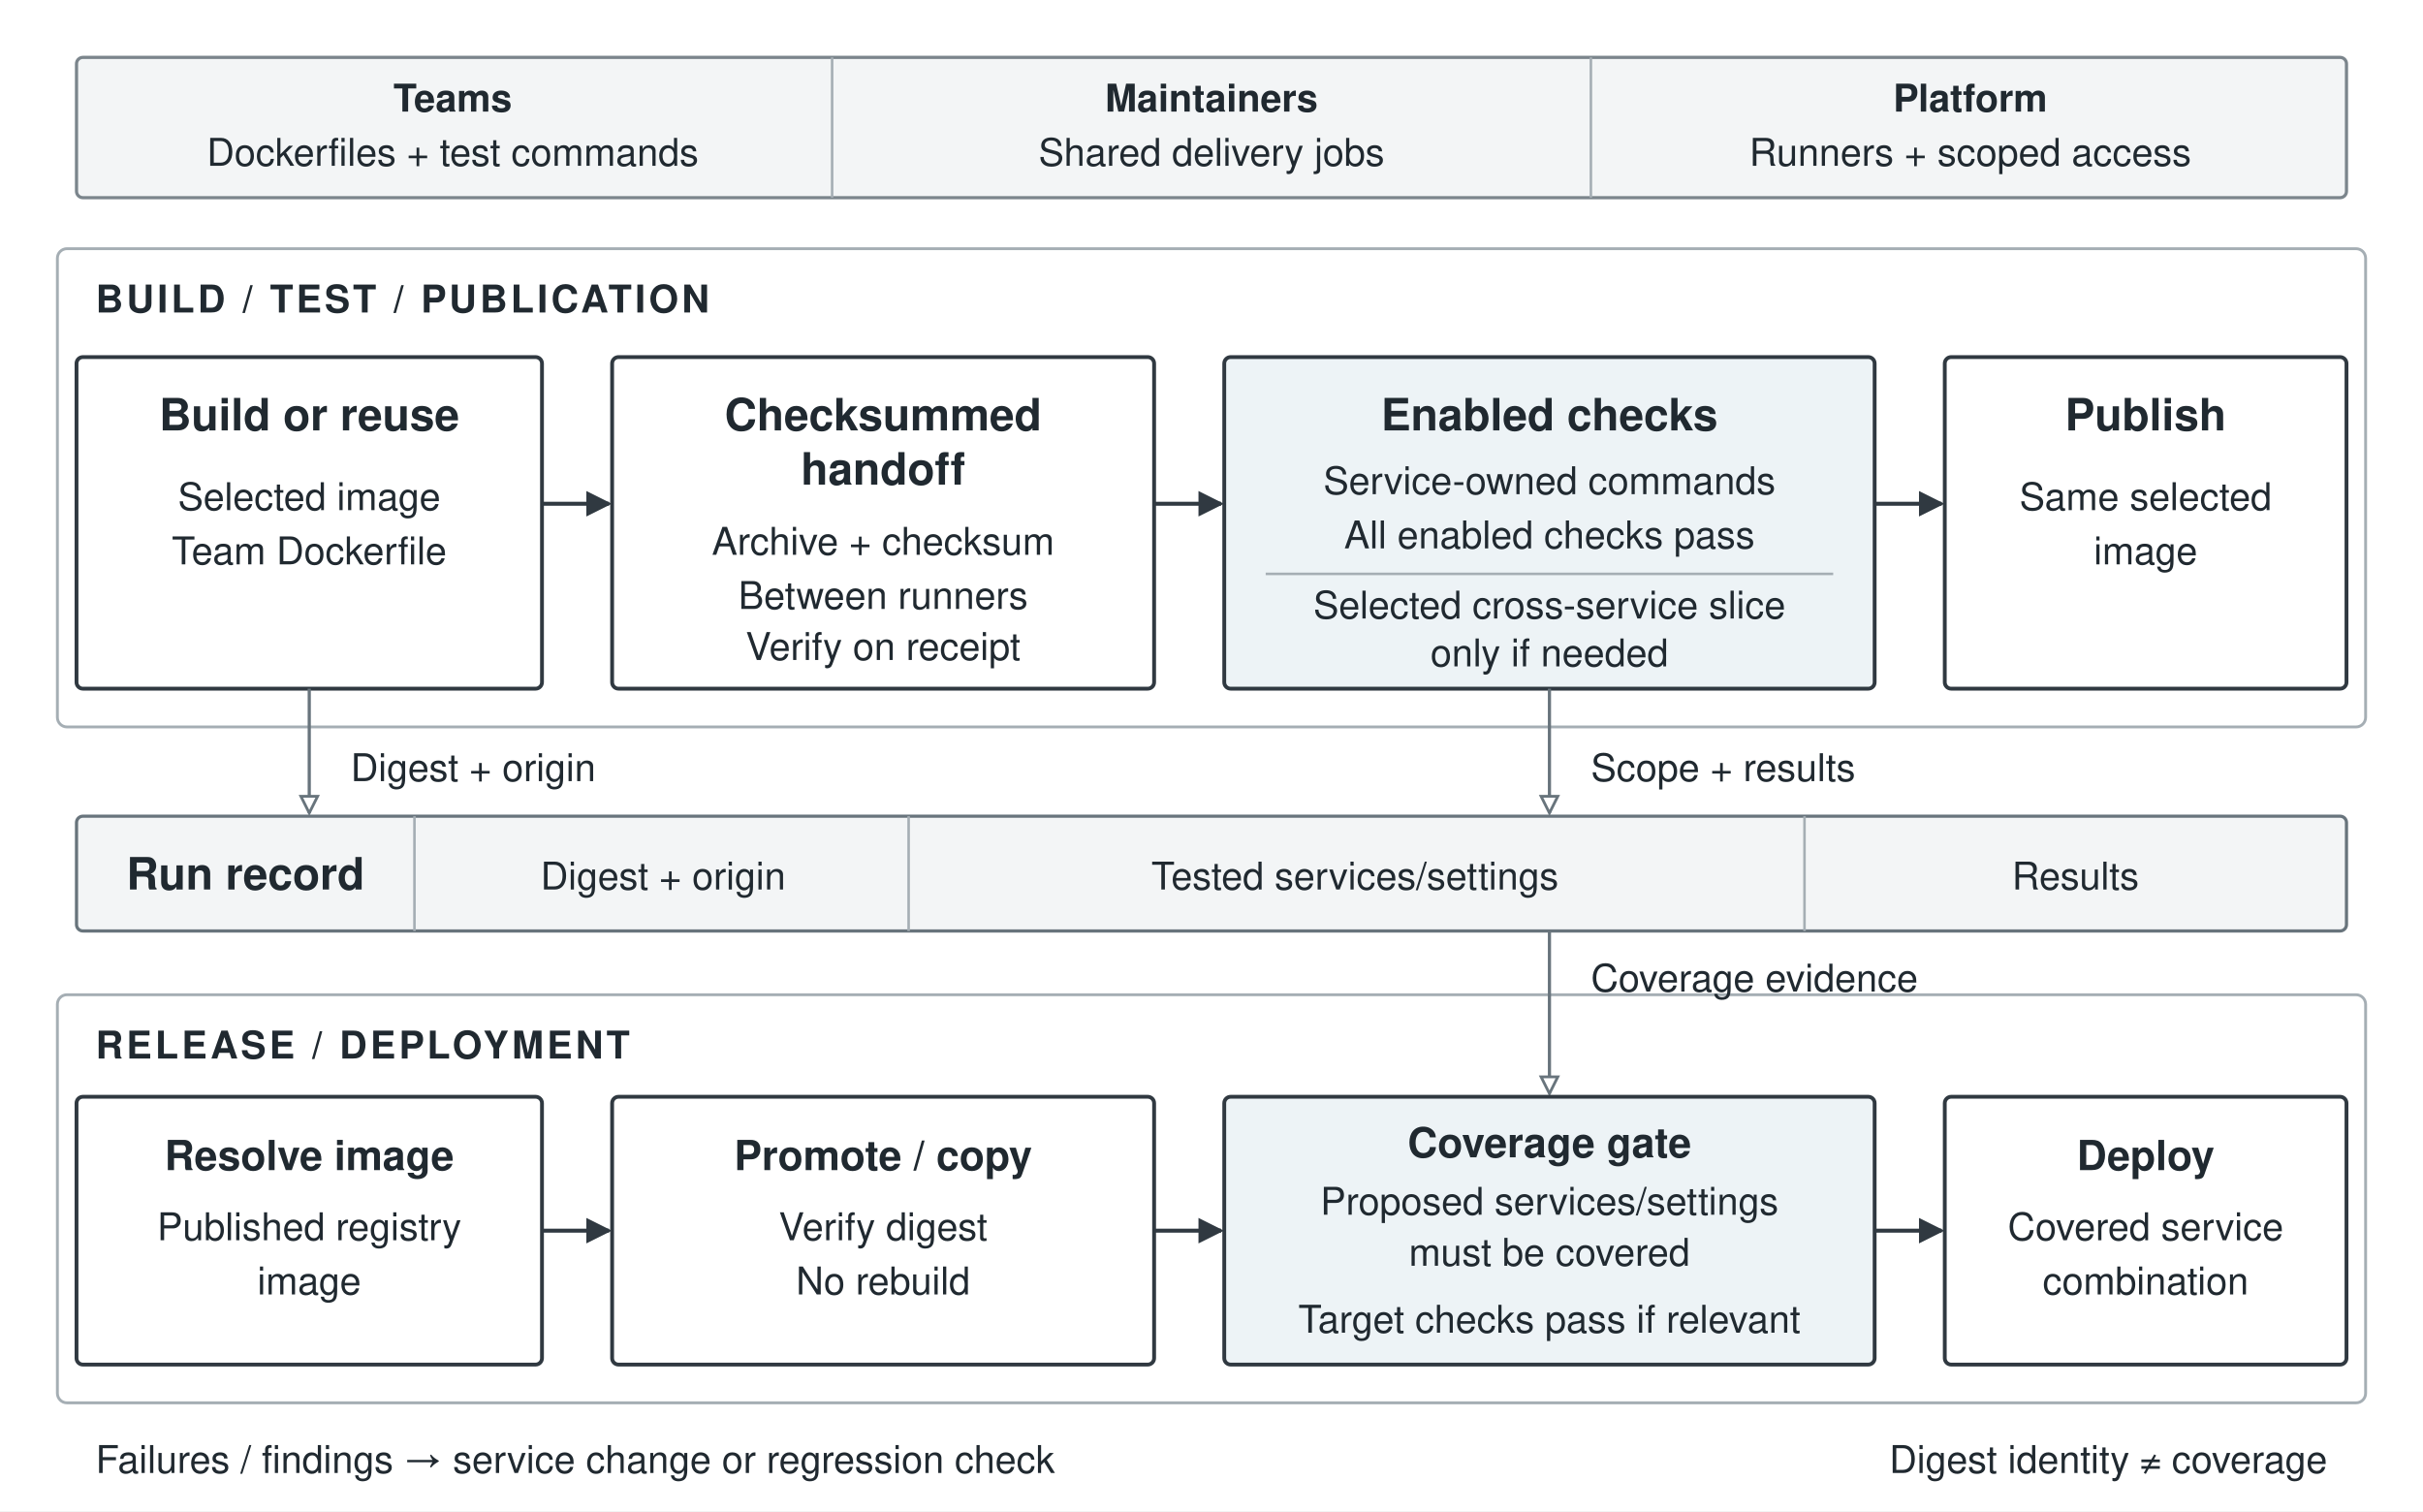
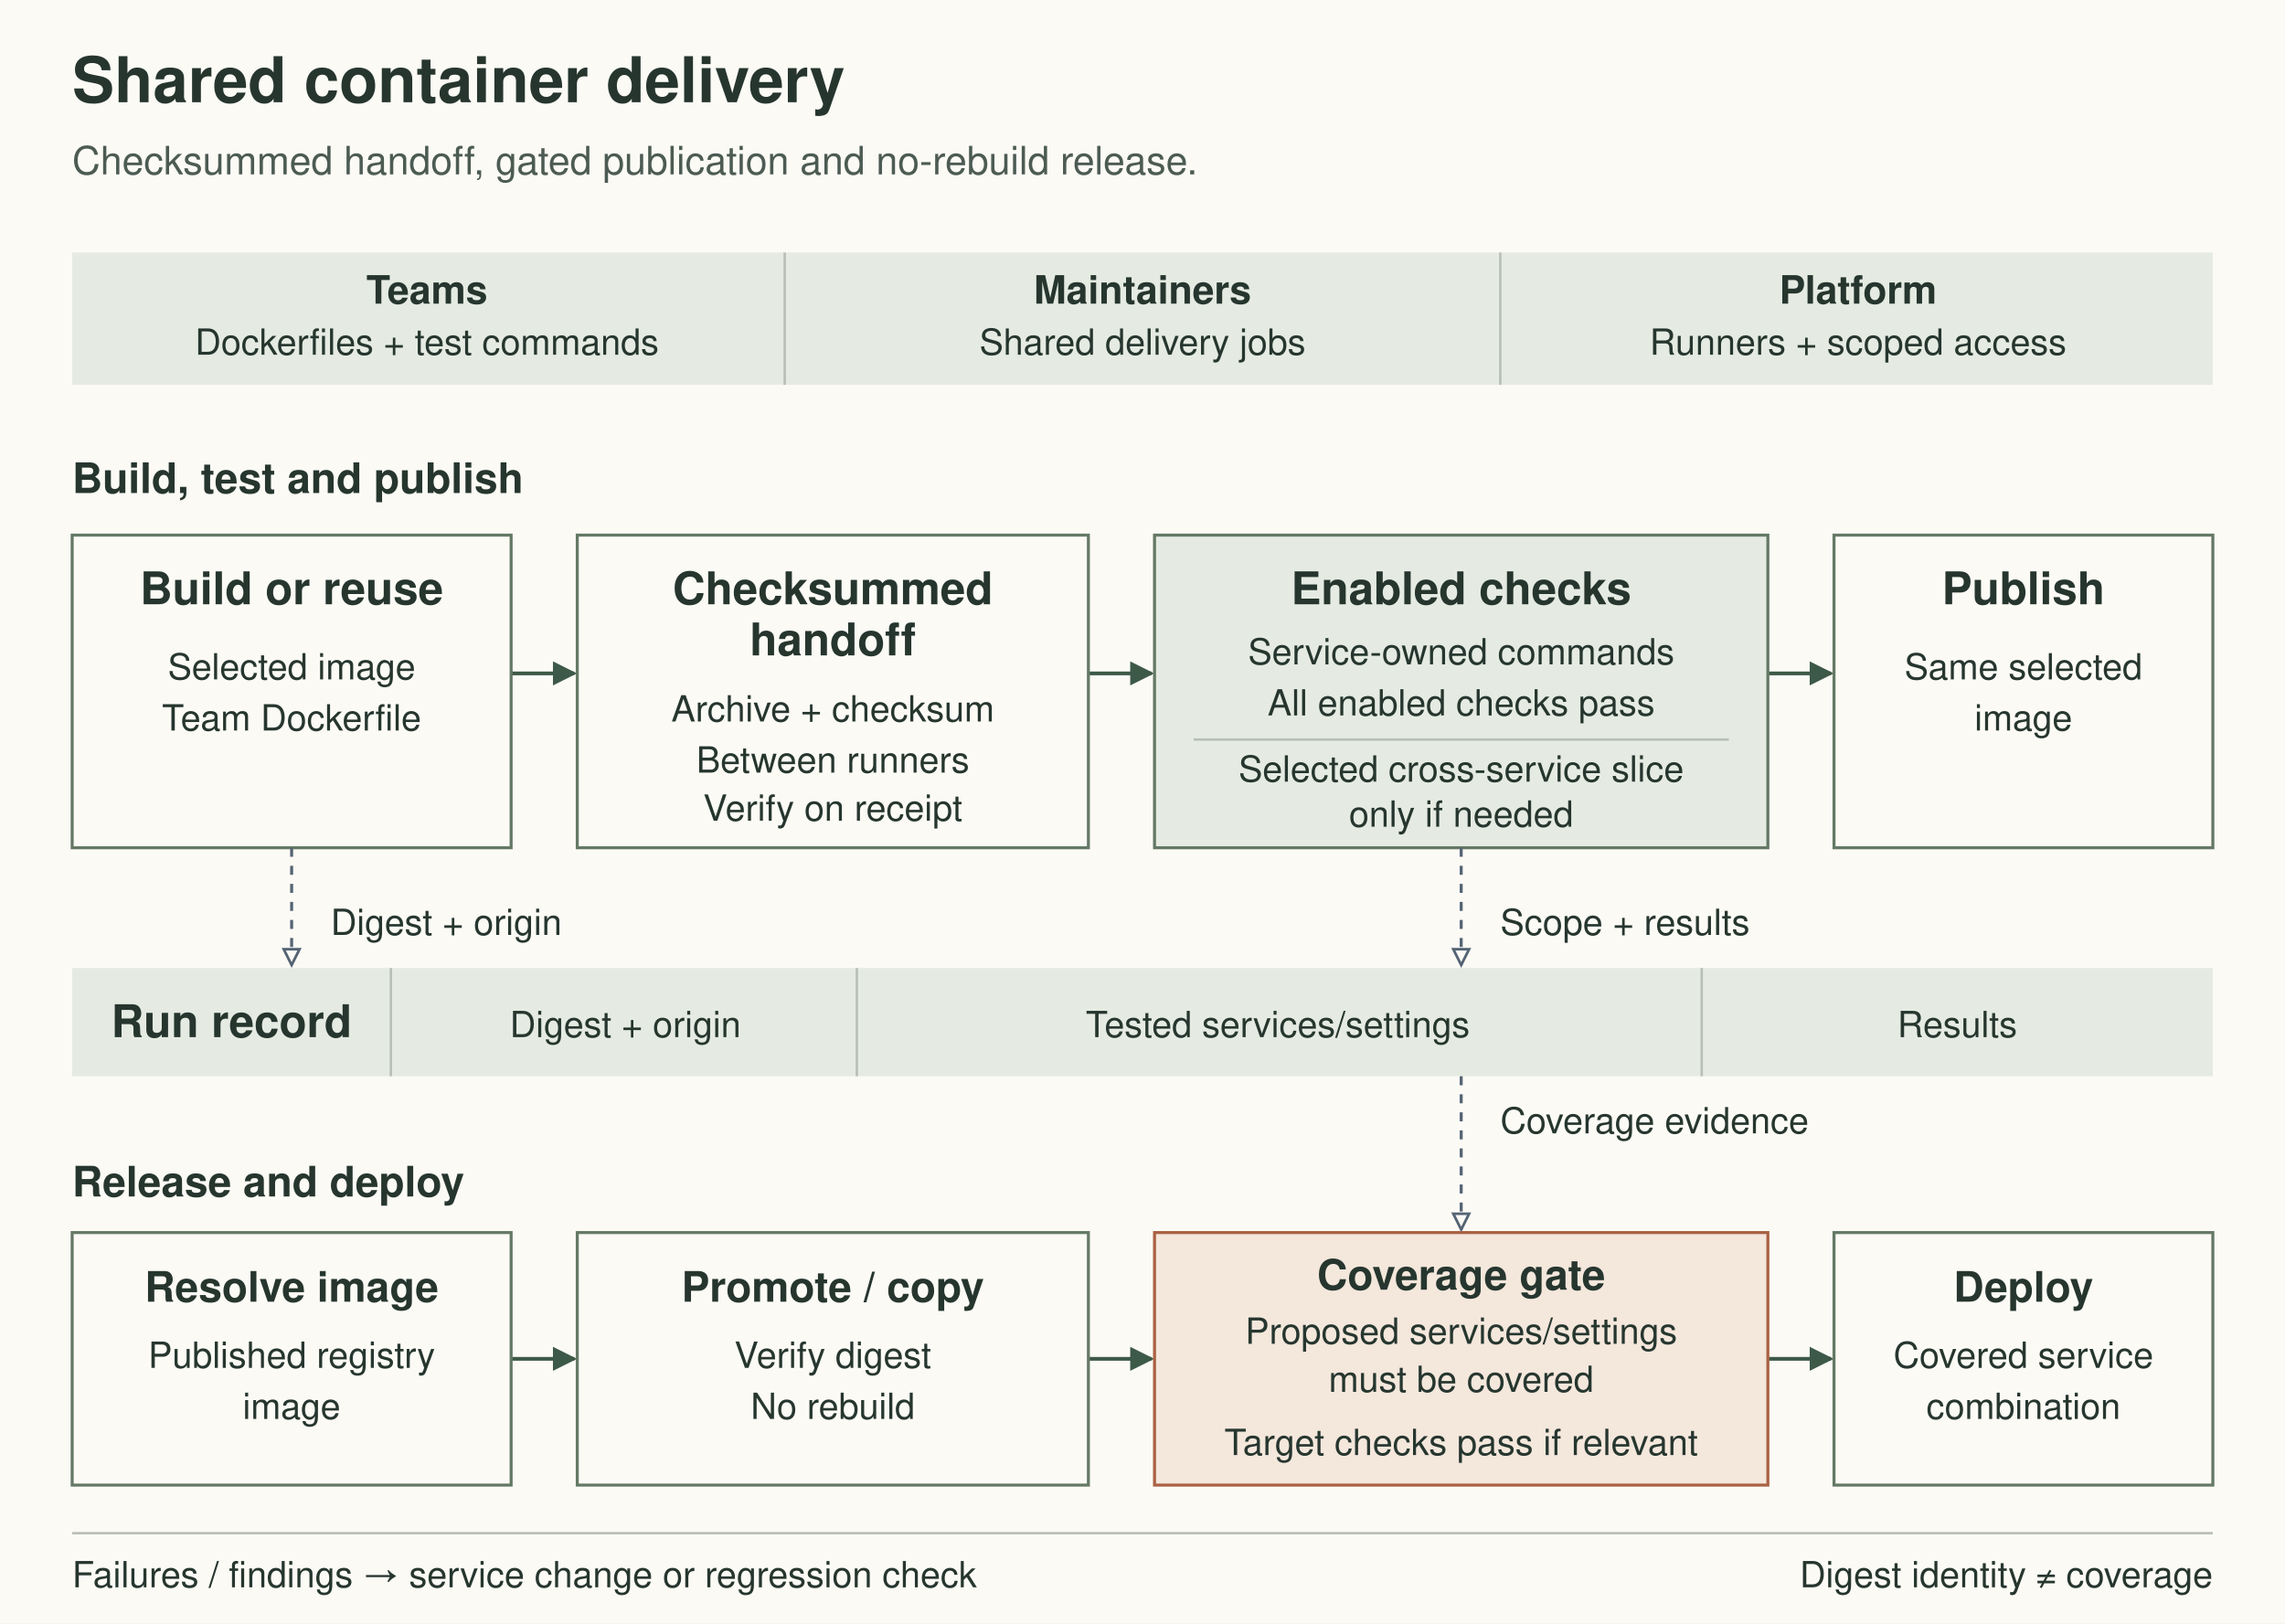
- <svg xmlns="http://www.w3.org/2000/svg" width="178mm" height="111.016mm" viewBox="0 0 760 474" role="img" aria-labelledby="title desc">
+ <svg xmlns="http://www.w3.org/2000/svg" width="178mm" height="126.474mm" viewBox="0 0 760 540" role="img" aria-labelledby="title desc">
  <defs>
    <marker id="arrow" viewBox="0 0 7 7" refX="6.2" refY="3.5" markerWidth="6.4" markerHeight="6.4" orient="auto-start-reverse" markerUnits="strokeWidth">
-       <path d="M0 0 L7 3.5 L0 7 Z" fill="#303941" />
+       <path d="M0 0 L7 3.5 L0 7 Z" fill="#3d5948" />
    </marker>
    <marker id="record-arrow" viewBox="0 0 8 8" refX="7" refY="4" markerWidth="7" markerHeight="7" orient="auto-start-reverse" markerUnits="strokeWidth">
-       <path d="M1 1 L7 4 L1 7 Z" fill="#fff" stroke="#68747c" stroke-width="1" />
+       <path d="M1 1 L7 4 L1 7 Z" fill="#fcfaf5" stroke="#546474" stroke-width="1" />
    </marker>
    <style>
-       text { font-family: Helvetica, Arial, sans-serif; fill: #202930; }
-       .section { font-size: 12px; font-weight: 700; letter-spacing: 1px; }
-       .owner { font-size: 12px; font-weight: 700; }
-       .stage { font-size: 14px; font-weight: 700; }
-       .release-stage { font-size: 13px; font-weight: 700; }
+       text { font-family: Helvetica, Arial, sans-serif; fill: #26362f; }
+       .title { font-size: 21px; font-weight: 700; }
+       .subtitle { font-size: 13px; fill: #4c5b53; }
+       .section { font-size: 14px; font-weight: 700; }
+       .owner { font-size: 13px; font-weight: 700; }
+       .stage { font-size: 15px; font-weight: 700; }
+       .release-stage { font-size: 14px; font-weight: 700; }
      .detail { font-size: 12px; }
-       .edge { fill: none; stroke: #303941; stroke-width: 1.25; marker-end: url(#arrow); }
-       .record-link { fill: none; stroke: #68747c; stroke-width: 1; marker-end: url(#record-arrow); }
-       .band { fill: #fff; stroke: #a5aeb4; stroke-width: 0.9; }
-       .stage-box { fill: #fff; stroke: #303941; stroke-width: 1.2; }
-       .check-box { fill: #edf3f6; stroke: #303941; stroke-width: 1.2; }
-       .separator { stroke: #a5aeb4; stroke-width: 0.8; }
+       .edge { fill: none; stroke: #3d5948; stroke-width: 1.25; marker-end: url(#arrow); }
+       .record-link { fill: none; stroke: #546474; stroke-width: 1; stroke-dasharray: 3 3; marker-end: url(#record-arrow); }
+       .band { fill: none; stroke: none; }
+       .stage-box { fill: #fcfaf5; stroke: #647965; stroke-width: 1; }
+       .check-box { fill: #e5ebe2; stroke: #647965; stroke-width: 1; }
+       .decision-box { fill: #f4e7dc; stroke: #a96243; stroke-width: 1; }
+       .separator { stroke: #b8bfb4; stroke-width: 0.8; }
    </style>
  </defs>
-   <rect width="760" height="474" fill="#fff" />
-   <rect x="24" y="18" width="712" height="44" rx="2" fill="#f3f5f6" stroke="#7b858c" stroke-width="1" />
-   <path d="M261 18 V62 M499 18 V62" class="separator" />
-   <text x="142" y="35" class="owner" text-anchor="middle">Teams</text>
-   <text x="142" y="52" class="detail" text-anchor="middle">Dockerfiles + test commands</text>
-   <text x="380" y="35" class="owner" text-anchor="middle">Maintainers</text>
-   <text x="380" y="52" class="detail" text-anchor="middle">Shared delivery jobs</text>
-   <text x="618" y="35" class="owner" text-anchor="middle">Platform</text>
-   <text x="618" y="52" class="detail" text-anchor="middle">Runners + scoped access</text>
-   <rect x="18" y="78" width="724" height="150" rx="3" class="band" />
-   <text x="30" y="98" class="section">BUILD / TEST / PUBLICATION</text>
-   <path d="M170 158 H191" class="edge" />
-   <path d="M362 158 H383" class="edge" />
-   <path d="M588 158 H609" class="edge" />
-   <rect x="24" y="112" width="146" height="104" rx="2" class="stage-box" />
-   <text x="97" y="135" class="stage" text-anchor="middle">Build or reuse</text>
-   <text x="97" y="160" class="detail" text-anchor="middle">Selected image</text>
-   <text x="97" y="177" class="detail" text-anchor="middle">Team Dockerfile</text>
-   <rect x="192" y="112" width="170" height="104" rx="2" class="stage-box" />
-   <text x="277" y="135" class="stage" text-anchor="middle">Checksummed</text>
-   <text x="277" y="152" class="stage" text-anchor="middle">handoff</text>
-   <text x="277" y="174" class="detail" text-anchor="middle">Archive + checksum</text>
-   <text x="277" y="191" class="detail" text-anchor="middle">Between runners</text>
-   <text x="277" y="207" class="detail" text-anchor="middle">Verify on receipt</text>
-   <rect x="384" y="112" width="204" height="104" rx="2" class="check-box" />
-   <text x="486" y="135" class="stage" text-anchor="middle">Enabled checks</text>
-   <text x="486" y="155" class="detail" text-anchor="middle">Service-owned commands</text>
-   <text x="486" y="172" class="detail" text-anchor="middle">All enabled checks pass</text>
-   <path d="M397 180 H575" class="separator" />
-   <text x="486" y="194" class="detail" text-anchor="middle">Selected cross-service slice</text>
-   <text x="486" y="209" class="detail" text-anchor="middle">only if needed</text>
-   <rect x="610" y="112" width="126" height="104" rx="2" class="stage-box" />
-   <text x="673" y="135" class="stage" text-anchor="middle">Publish</text>
-   <text x="673" y="160" class="detail" text-anchor="middle">Same selected</text>
-   <text x="673" y="177" class="detail" text-anchor="middle">image</text>
-   <path d="M97 216 V255" class="record-link" />
-   <text x="110" y="245" class="detail">Digest + origin</text>
-   <path d="M486 216 V255" class="record-link" />
-   <text x="499" y="245" class="detail">Scope + results</text>
-   <rect x="24" y="256" width="712" height="36" rx="2" fill="#f3f5f6" stroke="#68747c" stroke-width="1" />
-   <path d="M130 256 V292 M285 256 V292 M566 256 V292" class="separator" />
-   <text x="77" y="279" class="stage" text-anchor="middle">Run record</text>
-   <text x="208" y="279" class="detail" text-anchor="middle">Digest + origin</text>
-   <text x="425" y="279" class="detail" text-anchor="middle">Tested services/settings</text>
-   <text x="651" y="279" class="detail" text-anchor="middle">Results</text>
-   <rect x="18" y="312" width="724" height="128" rx="3" class="band" />
-   <text x="30" y="332" class="section">RELEASE / DEPLOYMENT</text>
-   <path d="M486 292 V343" class="record-link" />
-   <text x="499" y="311" class="detail">Coverage evidence</text>
-   <path d="M170 386 H191" class="edge" />
-   <path d="M362 386 H383" class="edge" />
-   <path d="M588 386 H609" class="edge" />
-   <rect x="24" y="344" width="146" height="84" rx="2" class="stage-box" />
-   <text x="97" y="367" class="release-stage" text-anchor="middle">Resolve image</text>
-   <text x="97" y="389" class="detail" text-anchor="middle">Published registry</text>
-   <text x="97" y="406" class="detail" text-anchor="middle">image</text>
-   <rect x="192" y="344" width="170" height="84" rx="2" class="stage-box" />
-   <text x="277" y="367" class="release-stage" text-anchor="middle">Promote / copy</text>
-   <text x="277" y="389" class="detail" text-anchor="middle">Verify digest</text>
-   <text x="277" y="406" class="detail" text-anchor="middle">No rebuild</text>
-   <rect x="384" y="344" width="204" height="84" rx="2" class="check-box" />
-   <text x="486" y="363" class="release-stage" text-anchor="middle">Coverage gate</text>
-   <text x="486" y="381" class="detail" text-anchor="middle">Proposed services/settings</text>
-   <text x="486" y="397" class="detail" text-anchor="middle">must be covered</text>
-   <text x="486" y="418" class="detail" text-anchor="middle">Target checks pass if relevant</text>
-   <rect x="610" y="344" width="126" height="84" rx="2" class="stage-box" />
-   <text x="673" y="367" class="release-stage" text-anchor="middle">Deploy</text>
-   <text x="673" y="389" class="detail" text-anchor="middle">Covered service</text>
-   <text x="673" y="406" class="detail" text-anchor="middle">combination</text>
-   <text x="30" y="462" class="detail">Failures / findings → service change or regression check</text>
-   <text x="730" y="462" class="detail" text-anchor="end">Digest identity ≠ coverage</text>
+   <rect width="760" height="540" fill="#fcfaf5" />
+   <text x="24" y="34" class="title">Shared container delivery</text>
+   <text x="24" y="58" class="subtitle">Checksummed handoff, gated publication and no-rebuild release.</text>
+   <g transform="translate(0 66)">
+     <rect x="24" y="18" width="712" height="44" fill="#e5ebe2" />
+     <path d="M261 18 V62 M499 18 V62" class="separator" />
+     <text x="142" y="35" class="owner" text-anchor="middle">Teams</text>
+     <text x="142" y="52" class="detail" text-anchor="middle">Dockerfiles + test commands</text>
+     <text x="380" y="35" class="owner" text-anchor="middle">Maintainers</text>
+     <text x="380" y="52" class="detail" text-anchor="middle">Shared delivery jobs</text>
+     <text x="618" y="35" class="owner" text-anchor="middle">Platform</text>
+     <text x="618" y="52" class="detail" text-anchor="middle">Runners + scoped access</text>
+     <rect x="18" y="78" width="724" height="150" rx="3" class="band" />
+     <text x="24" y="98" class="section">Build, test and publish</text>
+     <path d="M170 158 H191" class="edge" />
+     <path d="M362 158 H383" class="edge" />
+     <path d="M588 158 H609" class="edge" />
+     <rect x="24" y="112" width="146" height="104" class="stage-box" />
+     <text x="97" y="135" class="stage" text-anchor="middle">Build or reuse</text>
+     <text x="97" y="160" class="detail" text-anchor="middle">Selected image</text>
+     <text x="97" y="177" class="detail" text-anchor="middle">Team Dockerfile</text>
+     <rect x="192" y="112" width="170" height="104" class="stage-box" />
+     <text x="277" y="135" class="stage" text-anchor="middle">Checksummed</text>
+     <text x="277" y="152" class="stage" text-anchor="middle">handoff</text>
+     <text x="277" y="174" class="detail" text-anchor="middle">Archive + checksum</text>
+     <text x="277" y="191" class="detail" text-anchor="middle">Between runners</text>
+     <text x="277" y="207" class="detail" text-anchor="middle">Verify on receipt</text>
+     <rect x="384" y="112" width="204" height="104" class="check-box" />
+     <text x="486" y="135" class="stage" text-anchor="middle">Enabled checks</text>
+     <text x="486" y="155" class="detail" text-anchor="middle">Service-owned commands</text>
+     <text x="486" y="172" class="detail" text-anchor="middle">All enabled checks pass</text>
+     <path d="M397 180 H575" class="separator" />
+     <text x="486" y="194" class="detail" text-anchor="middle">Selected cross-service slice</text>
+     <text x="486" y="209" class="detail" text-anchor="middle">only if needed</text>
+     <rect x="610" y="112" width="126" height="104" class="stage-box" />
+     <text x="673" y="135" class="stage" text-anchor="middle">Publish</text>
+     <text x="673" y="160" class="detail" text-anchor="middle">Same selected</text>
+     <text x="673" y="177" class="detail" text-anchor="middle">image</text>
+     <path d="M97 216 V255" class="record-link" />
+     <text x="110" y="245" class="detail">Digest + origin</text>
+     <path d="M486 216 V255" class="record-link" />
+     <text x="499" y="245" class="detail">Scope + results</text>
+     <rect x="24" y="256" width="712" height="36" fill="#e5ebe2" />
+     <path d="M130 256 V292 M285 256 V292 M566 256 V292" class="separator" />
+     <text x="77" y="279" class="stage" text-anchor="middle">Run record</text>
+     <text x="208" y="279" class="detail" text-anchor="middle">Digest + origin</text>
+     <text x="425" y="279" class="detail" text-anchor="middle">Tested services/settings</text>
+     <text x="651" y="279" class="detail" text-anchor="middle">Results</text>
+     <rect x="18" y="312" width="724" height="128" rx="3" class="band" />
+     <text x="24" y="332" class="section">Release and deploy</text>
+     <path d="M486 292 V343" class="record-link" />
+     <text x="499" y="311" class="detail">Coverage evidence</text>
+     <path d="M170 386 H191" class="edge" />
+     <path d="M362 386 H383" class="edge" />
+     <path d="M588 386 H609" class="edge" />
+     <rect x="24" y="344" width="146" height="84" class="stage-box" />
+     <text x="97" y="367" class="release-stage" text-anchor="middle">Resolve image</text>
+     <text x="97" y="389" class="detail" text-anchor="middle">Published registry</text>
+     <text x="97" y="406" class="detail" text-anchor="middle">image</text>
+     <rect x="192" y="344" width="170" height="84" class="stage-box" />
+     <text x="277" y="367" class="release-stage" text-anchor="middle">Promote / copy</text>
+     <text x="277" y="389" class="detail" text-anchor="middle">Verify digest</text>
+     <text x="277" y="406" class="detail" text-anchor="middle">No rebuild</text>
+     <rect x="384" y="344" width="204" height="84" class="decision-box" />
+     <text x="486" y="363" class="release-stage" text-anchor="middle">Coverage gate</text>
+     <text x="486" y="381" class="detail" text-anchor="middle">Proposed services/settings</text>
+     <text x="486" y="397" class="detail" text-anchor="middle">must be covered</text>
+     <text x="486" y="418" class="detail" text-anchor="middle">Target checks pass if relevant</text>
+     <rect x="610" y="344" width="126" height="84" class="stage-box" />
+     <text x="673" y="367" class="release-stage" text-anchor="middle">Deploy</text>
+     <text x="673" y="389" class="detail" text-anchor="middle">Covered service</text>
+     <text x="673" y="406" class="detail" text-anchor="middle">combination</text>
+     <path d="M24 444 H736" class="separator" />
+     <text x="24" y="462" class="detail">Failures / findings → service change or regression check</text>
+     <text x="736" y="462" class="detail" text-anchor="end">Digest identity ≠ coverage</text>
+   </g>
</svg>
